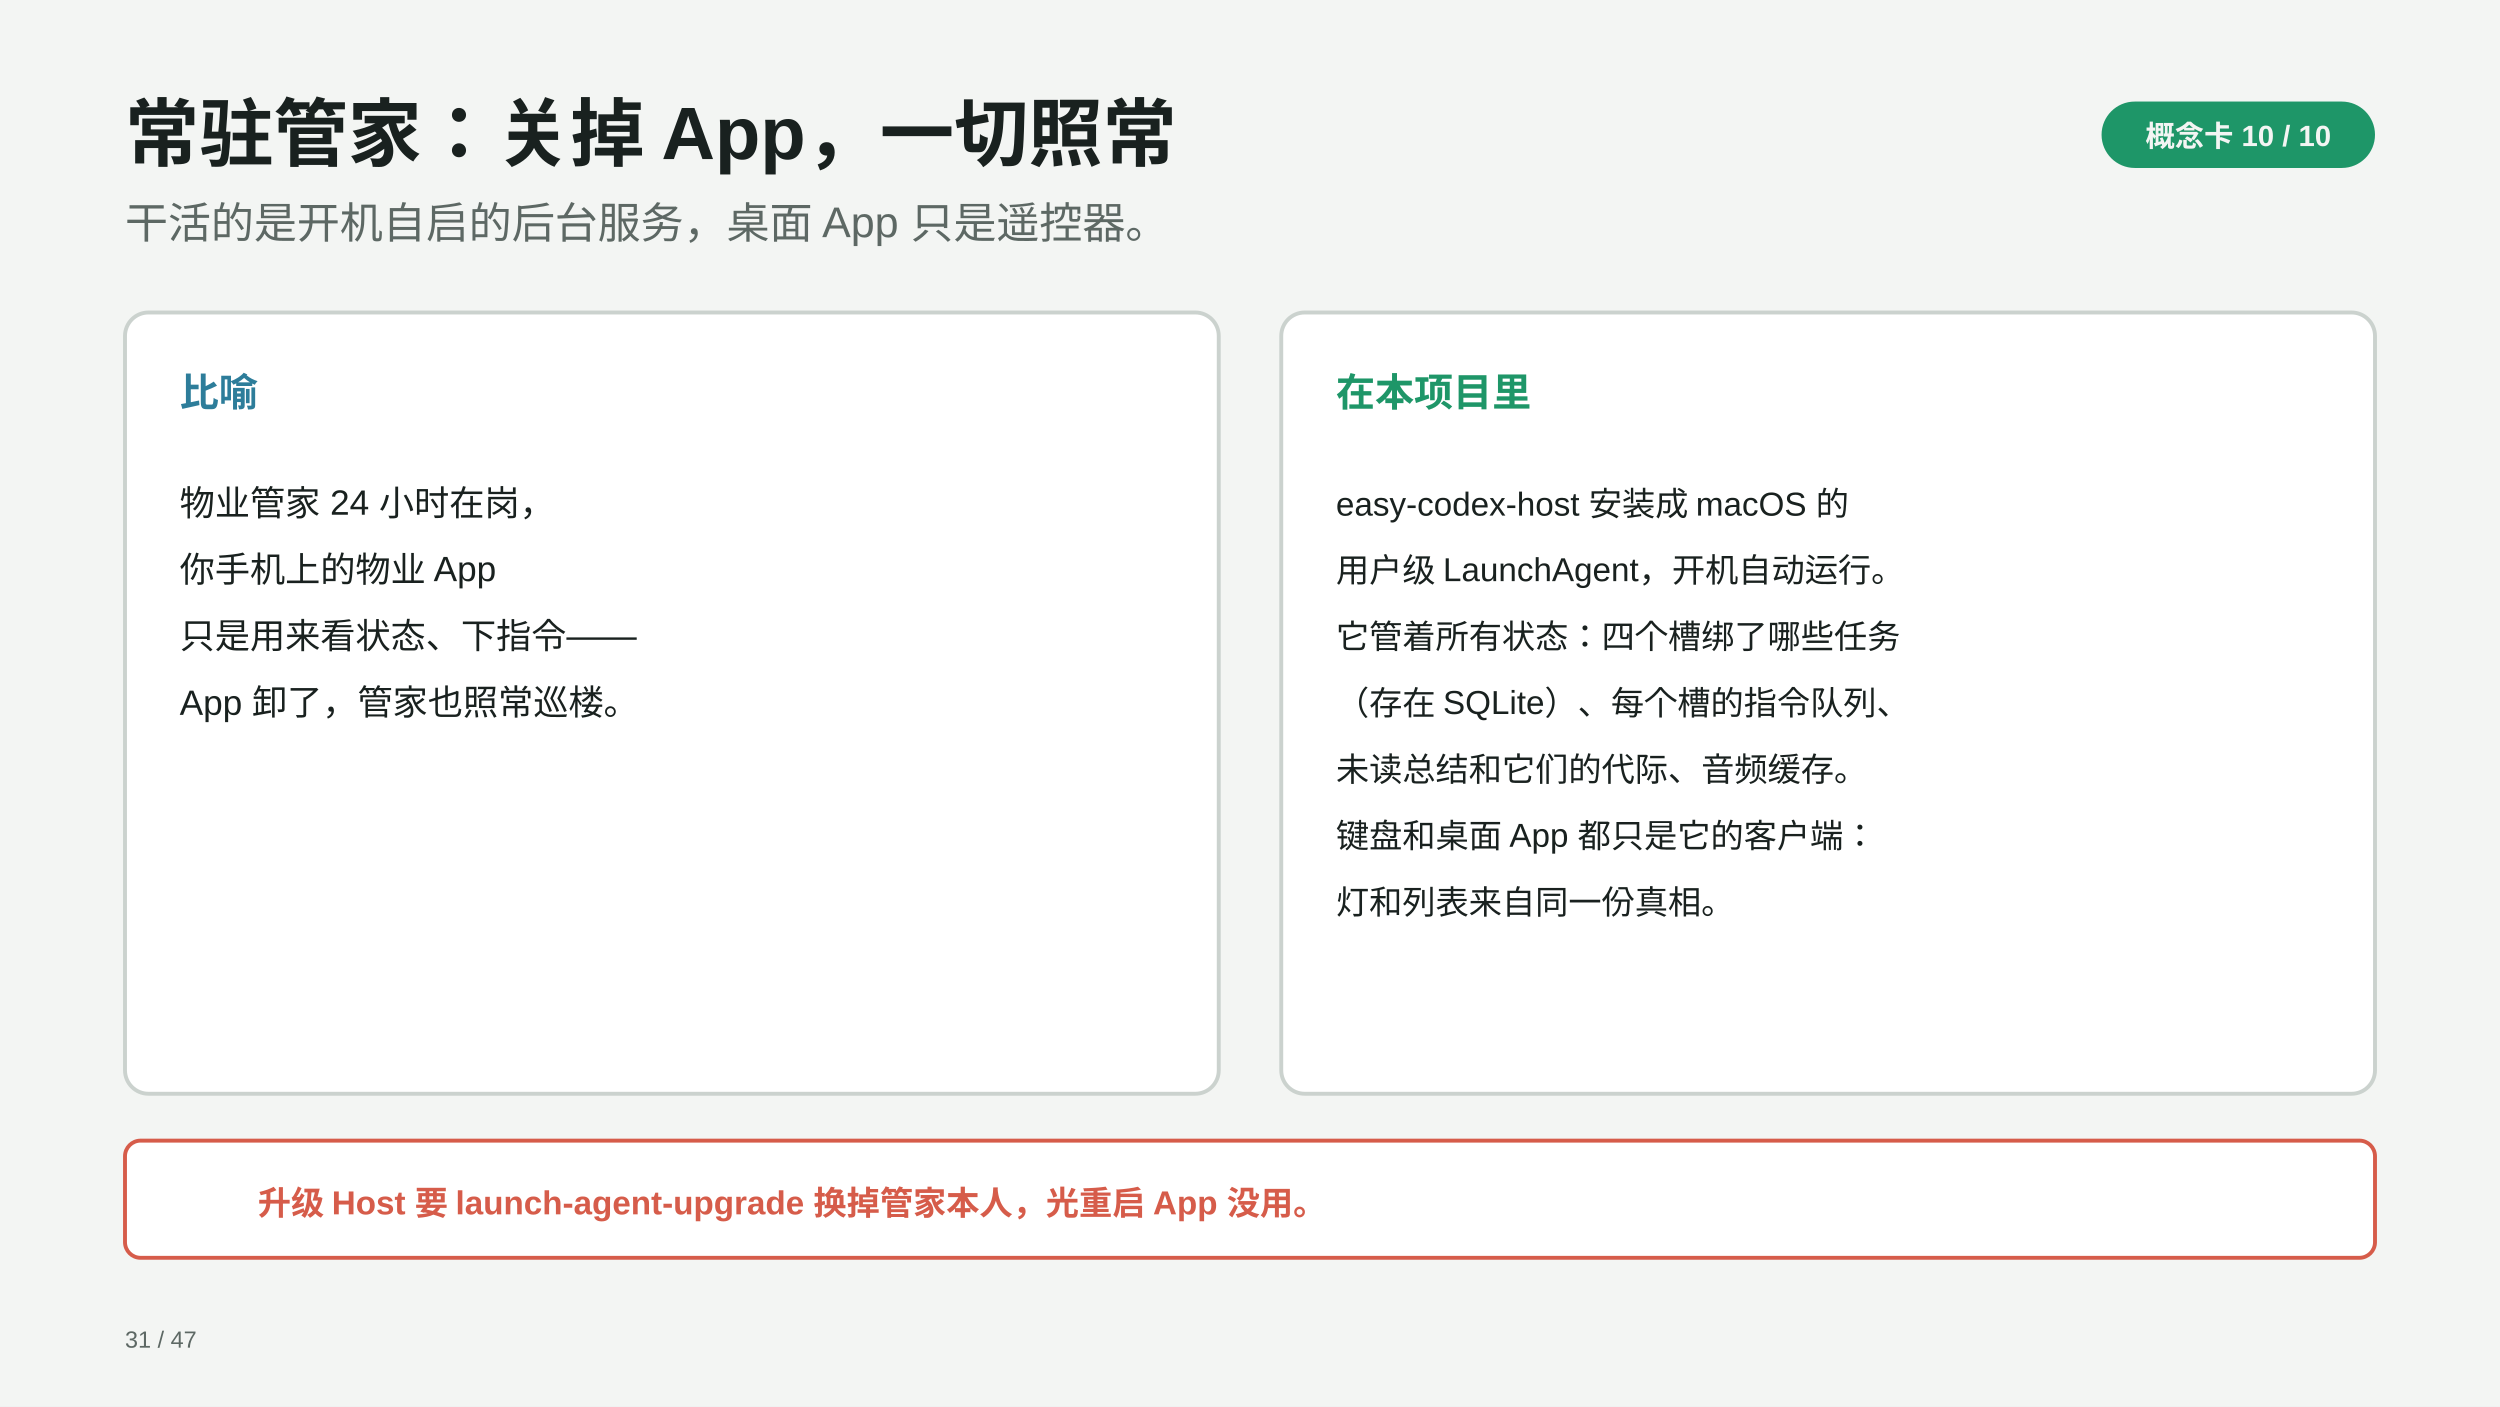
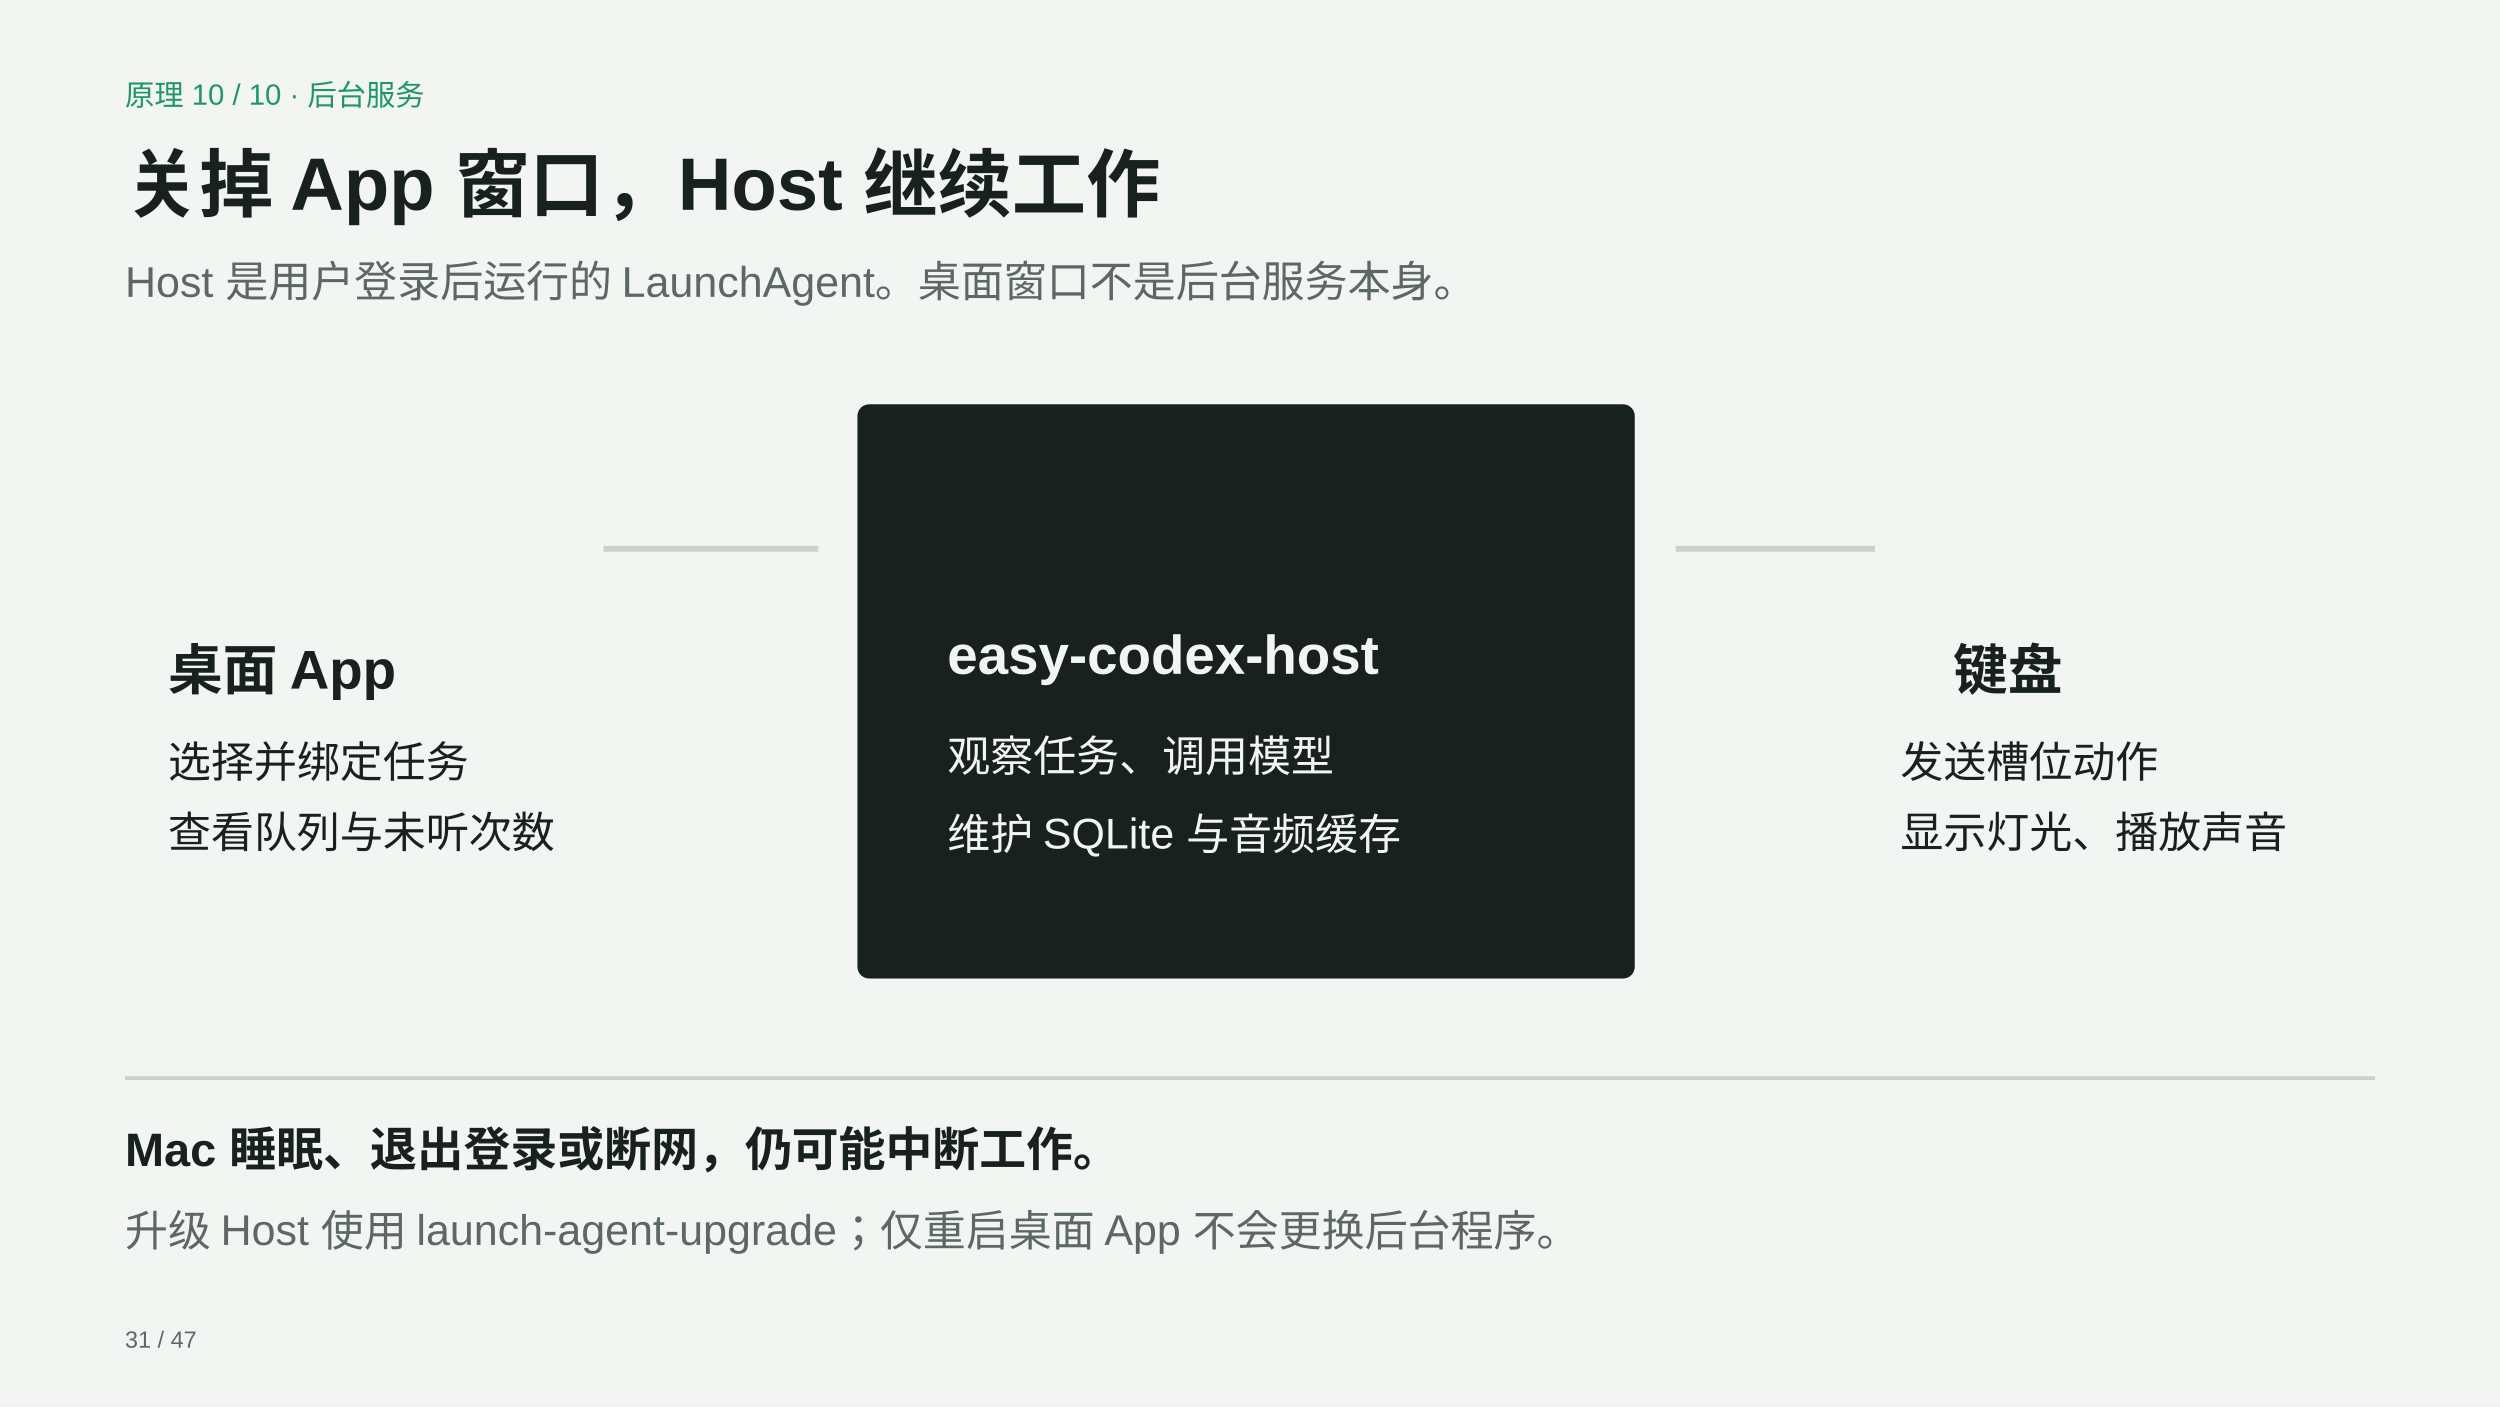
<svg xmlns="http://www.w3.org/2000/svg" width="1280" height="720" viewBox="0 0 1280 720">
-   <g id="background">
-     <rect width="1280" height="720" fill="#F3F5F3" />
-   </g>
-   <g id="badge">
-     <rect x="1076" y="52" width="140" height="34" rx="17" fill="#1E9668" />
-     <text x="1146" y="75" text-anchor="middle" font-family="Arial, Arial Unicode MS, Microsoft YaHei, sans-serif" font-size="15" font-weight="bold" fill="#F3F5F3">概念卡 10 / 10</text>
-   </g>
-   <g id="header">
-     <text x="64" y="82" font-family="Arial Black, Arial, Arial Unicode MS, Microsoft YaHei, sans-serif" font-size="38" font-weight="bold" fill="#19211F">常驻管家：关掉 App，一切照常</text>
-     <text x="64" y="122" font-family="Arial, Arial Unicode MS, Microsoft YaHei, sans-serif" font-size="22" fill="#5D6864">干活的是开机自启的后台服务，桌面 App 只是遥控器。</text>
-   </g>
-   <g id="metaphor">
-     <rect x="64" y="160" width="560" height="400" rx="12" fill="#FFFFFF" stroke="#CBD2CE" stroke-width="2" />
-     <text x="92" y="208" font-family="Arial, Arial Unicode MS, Microsoft YaHei, sans-serif" font-size="20" font-weight="bold" fill="#2D7D9A">比喻</text>
-     <use data-icon="phosphor-duotone/gear" x="528" y="184" width="56" height="56" fill="#2D7D9A" />
-     <text x="92" y="264" font-family="Arial, Arial Unicode MS, Microsoft YaHei, sans-serif" font-size="18" fill="#19211F">物业管家 24 小时在岗，</text>
-     <text x="92" y="298" font-family="Arial, Arial Unicode MS, Microsoft YaHei, sans-serif" font-size="18" fill="#19211F">你手机上的物业 App</text>
-     <text x="92" y="332" font-family="Arial, Arial Unicode MS, Microsoft YaHei, sans-serif" font-size="18" fill="#19211F">只是用来看状态、下指令——</text>
-     <text x="92" y="366" font-family="Arial, Arial Unicode MS, Microsoft YaHei, sans-serif" font-size="18" fill="#19211F">App 卸了，管家也照常巡楼。</text>
-   </g>
-   <g id="project">
-     <rect x="656" y="160" width="560" height="400" rx="12" fill="#FFFFFF" stroke="#CBD2CE" stroke-width="2" />
-     <text x="684" y="208" font-family="Arial, Arial Unicode MS, Microsoft YaHei, sans-serif" font-size="20" font-weight="bold" fill="#1E9668">在本项目里</text>
-     <use data-icon="phosphor-duotone/desktop" x="1120" y="184" width="56" height="56" fill="#1E9668" />
-     <text x="684" y="264" font-family="Arial, Arial Unicode MS, Microsoft YaHei, sans-serif" font-size="17" fill="#19211F">easy-codex-host 安装成 macOS 的</text>
-     <text x="684" y="298" font-family="Arial, Arial Unicode MS, Microsoft YaHei, sans-serif" font-size="17" fill="#19211F">用户级 LaunchAgent，开机自动运行。</text>
-     <text x="684" y="332" font-family="Arial, Arial Unicode MS, Microsoft YaHei, sans-serif" font-size="17" fill="#19211F">它管着所有状态：四个槽绑了哪些任务</text>
-     <text x="684" y="366" font-family="Arial, Arial Unicode MS, Microsoft YaHei, sans-serif" font-size="17" fill="#19211F">（存在 SQLite）、每个槽的指令队列、</text>
-     <text x="684" y="400" font-family="Arial, Arial Unicode MS, Microsoft YaHei, sans-serif" font-size="17" fill="#19211F">未读总结和它们的代际、音频缓存。</text>
-     <text x="684" y="434" font-family="Arial, Arial Unicode MS, Microsoft YaHei, sans-serif" font-size="17" fill="#19211F">键盘和桌面 App 都只是它的客户端：</text>
-     <text x="684" y="468" font-family="Arial, Arial Unicode MS, Microsoft YaHei, sans-serif" font-size="17" fill="#19211F">灯和列表来自同一份真相。</text>
-   </g>
-   <g id="pitfall">
-     <rect x="64" y="584" width="1152" height="60" rx="8" fill="#FFFFFF" stroke="#D65C4A" stroke-width="2" />
-     <use data-icon="phosphor-duotone/warning-circle" x="88" y="600" width="28" height="28" fill="#D65C4A" />
-     <text x="132" y="622" font-family="Arial, Arial Unicode MS, Microsoft YaHei, sans-serif" font-size="17" font-weight="bold" fill="#D65C4A">升级 Host 要 launch-agent-upgrade 换掉管家本人，光重启 App 没用。</text>
-   </g>
-   <g id="footer">
-     <text x="64" y="690" font-family="Arial, Arial Unicode MS, Microsoft YaHei, sans-serif" font-size="12" fill="#5D6864">31 / 47</text>
+   <rect width="1280" height="720" fill="#F3F5F3" />
+   <g id="content" font-family="Arial, Arial Unicode MS, Microsoft YaHei, sans-serif" fill="#19211F">
+     <text x="64" y="54" font-size="15" fill="#1E9668">原理 10 / 10 · 后台服务</text>
+     <text x="64" y="108" font-size="38" font-weight="bold">关掉 App 窗口，Host 继续工作</text>
+     <text x="64" y="152" font-size="22" fill="#5D6864">Host 是用户登录后运行的 LaunchAgent。桌面窗口不是后台服务本身。</text>
+     <use data-icon="phosphor-duotone/desktop" x="110" y="232" width="72" height="72" fill="#2D7D9A" />
+     <text x="86" y="353" font-size="28" font-weight="bold">桌面 App</text>
+     <text x="86" y="398" font-size="22">选择并绑定任务</text>
+     <text x="86" y="434" font-size="22">查看队列与未听次数</text>
+     <path d="M309 281 H419 M858 281 H960" stroke="#CBD2CE" stroke-width="3" />
+     <rect x="439" y="207" width="398" height="294" rx="6" fill="#19211F" />
+     <use data-icon="phosphor-duotone/gear" x="485" y="237" width="56" height="56" fill="#F3F5F3" />
+     <text x="485" y="345" font-size="28" font-weight="bold" fill="#F3F5F3">easy-codex-host</text>
+     <text x="485" y="395" font-size="22" fill="#F3F5F3">观察任务、调用模型</text>
+     <text x="485" y="435" font-size="22" fill="#F3F5F3">维护 SQLite 与音频缓存</text>
+     <use data-icon="phosphor-duotone/keyboard" x="1011" y="232" width="72" height="72" fill="#1E9668" />
+     <text x="1000" y="353" font-size="28" font-weight="bold">键盘</text>
+     <text x="973" y="398" font-size="22">发送槽位动作</text>
+     <text x="973" y="434" font-size="22">显示灯光、播放声音</text>
+     <path d="M64 552 H1216" stroke="#CBD2CE" stroke-width="2" />
+     <text x="64" y="597" font-size="24" font-weight="bold">Mac 睡眠、退出登录或断网，仍可能中断工作。</text>
+     <text x="64" y="638" font-size="22" fill="#5D6864">升级 Host 使用 launch-agent-upgrade；仅重启桌面 App 不会更换后台程序。</text>
+     <text x="64" y="690" font-size="12" fill="#5D6864">31 / 47</text>
  </g>
</svg>
